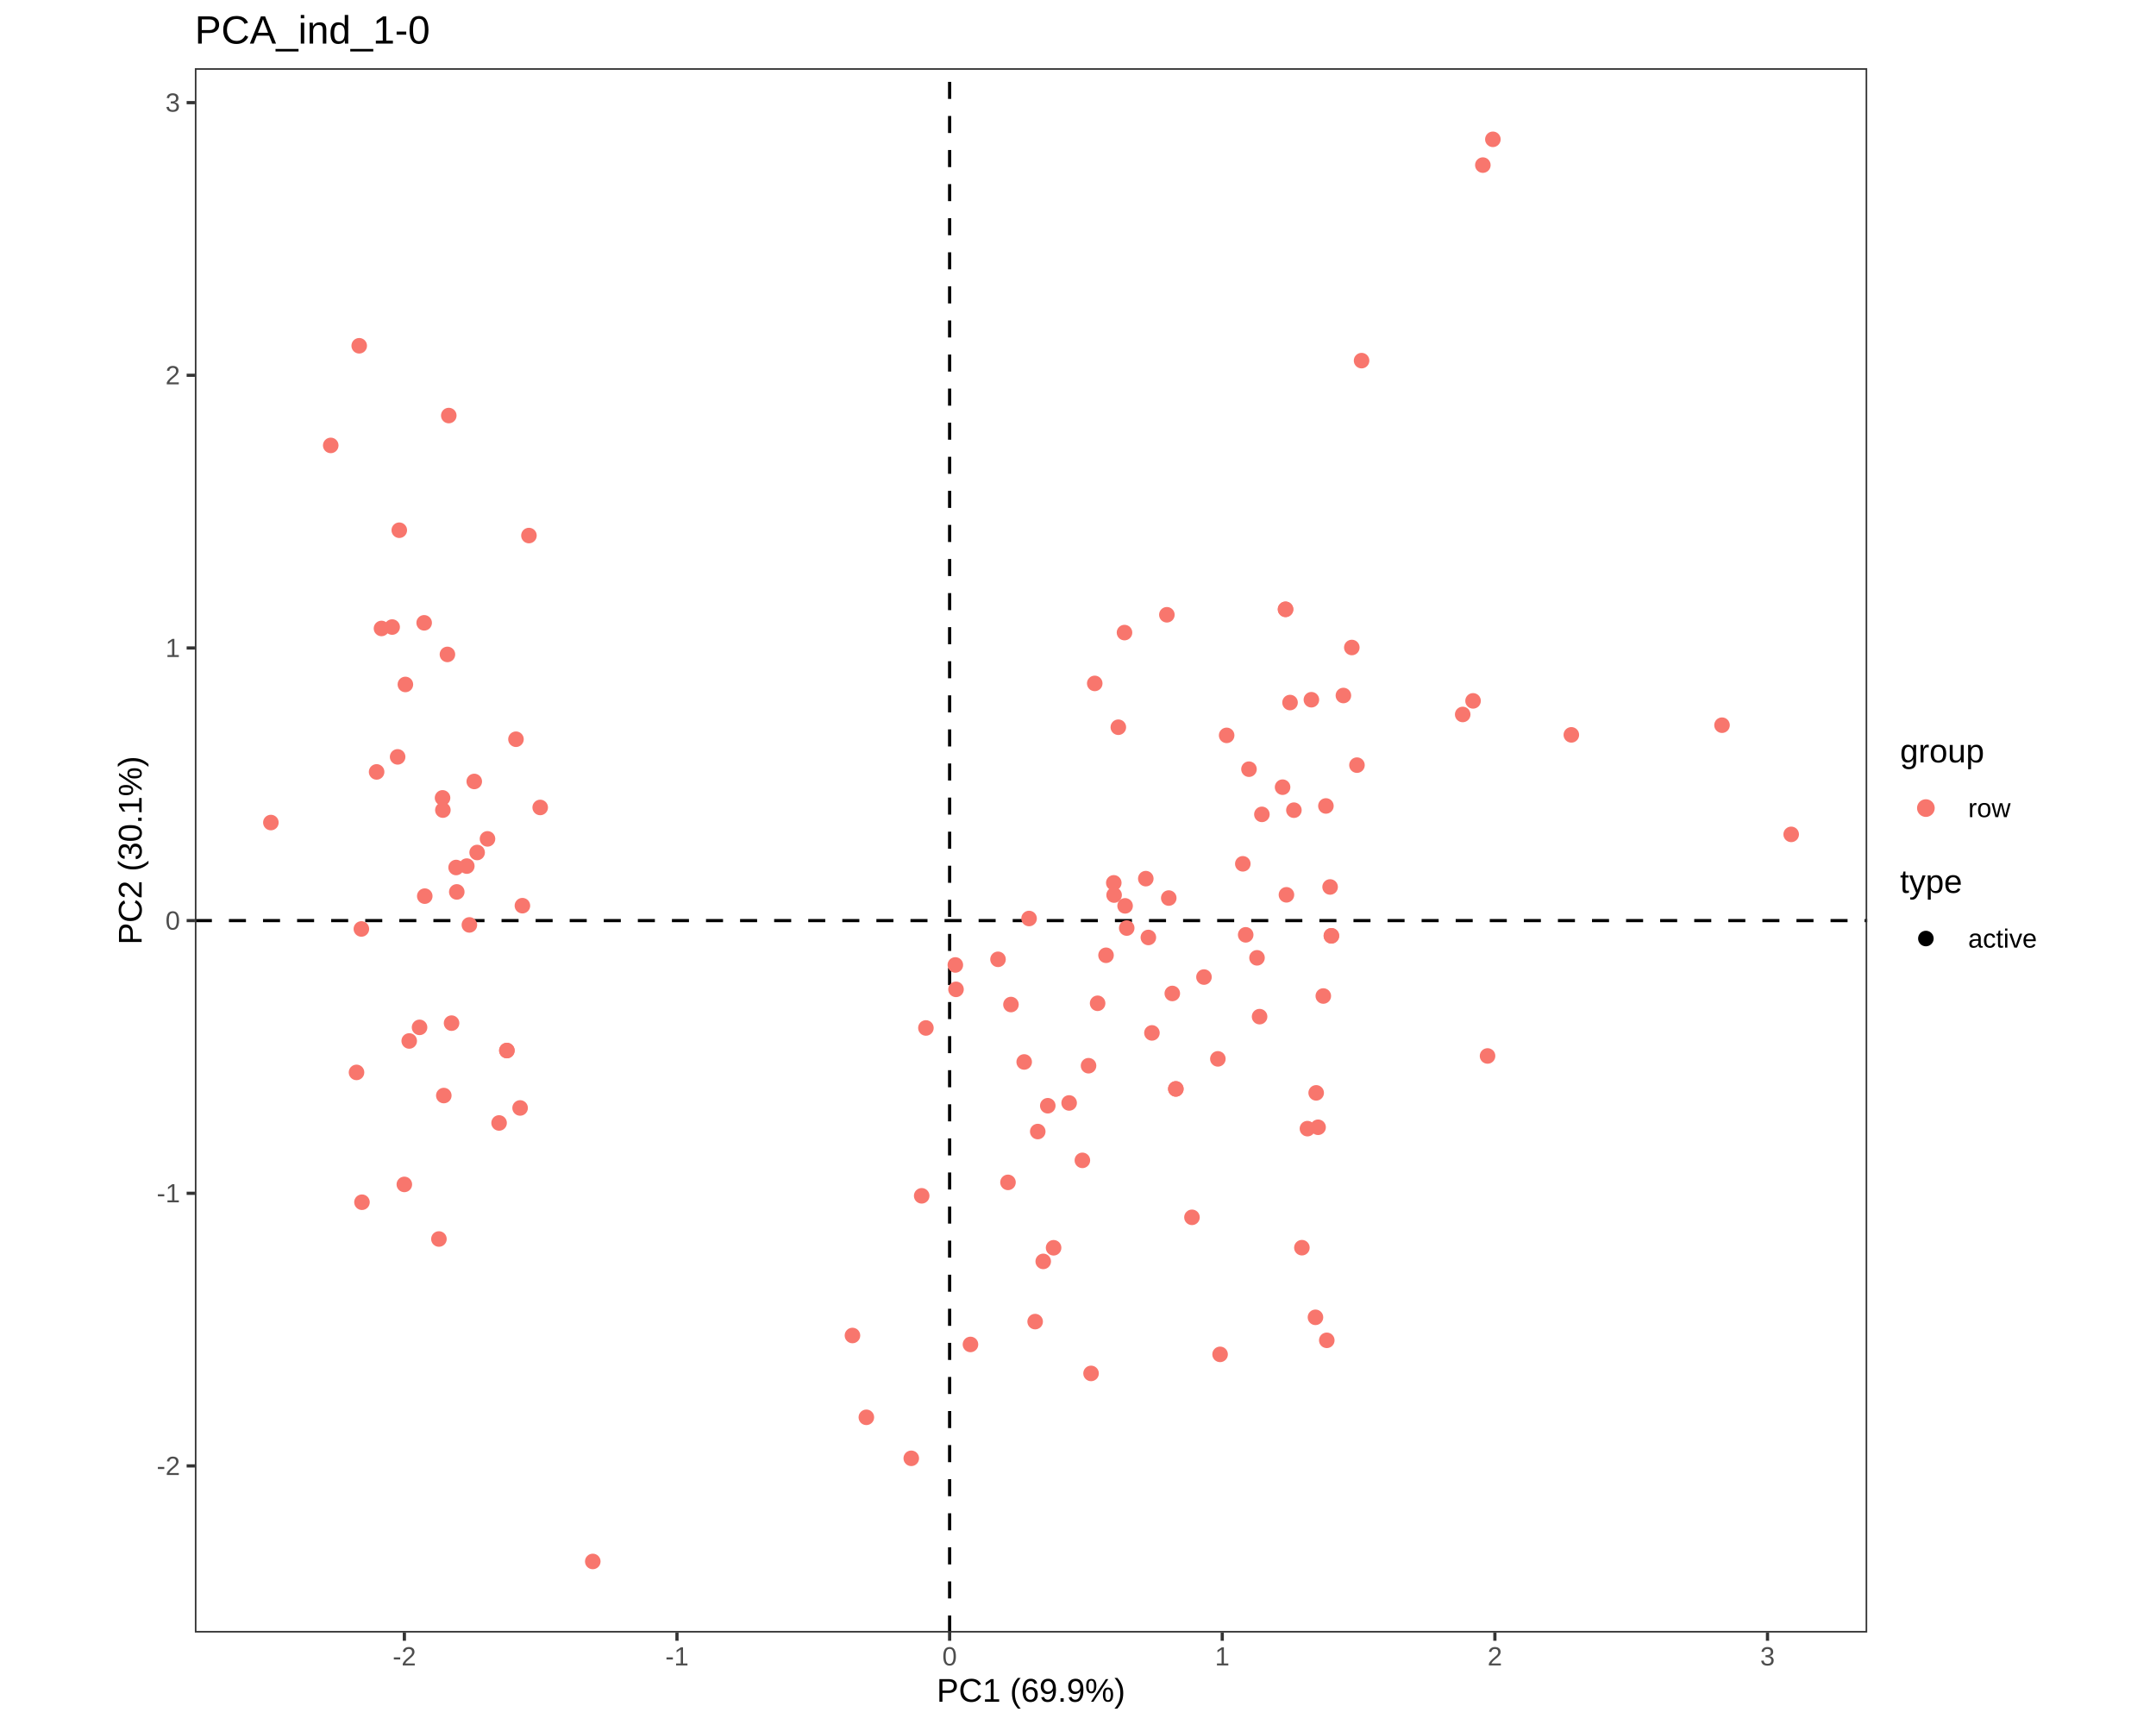
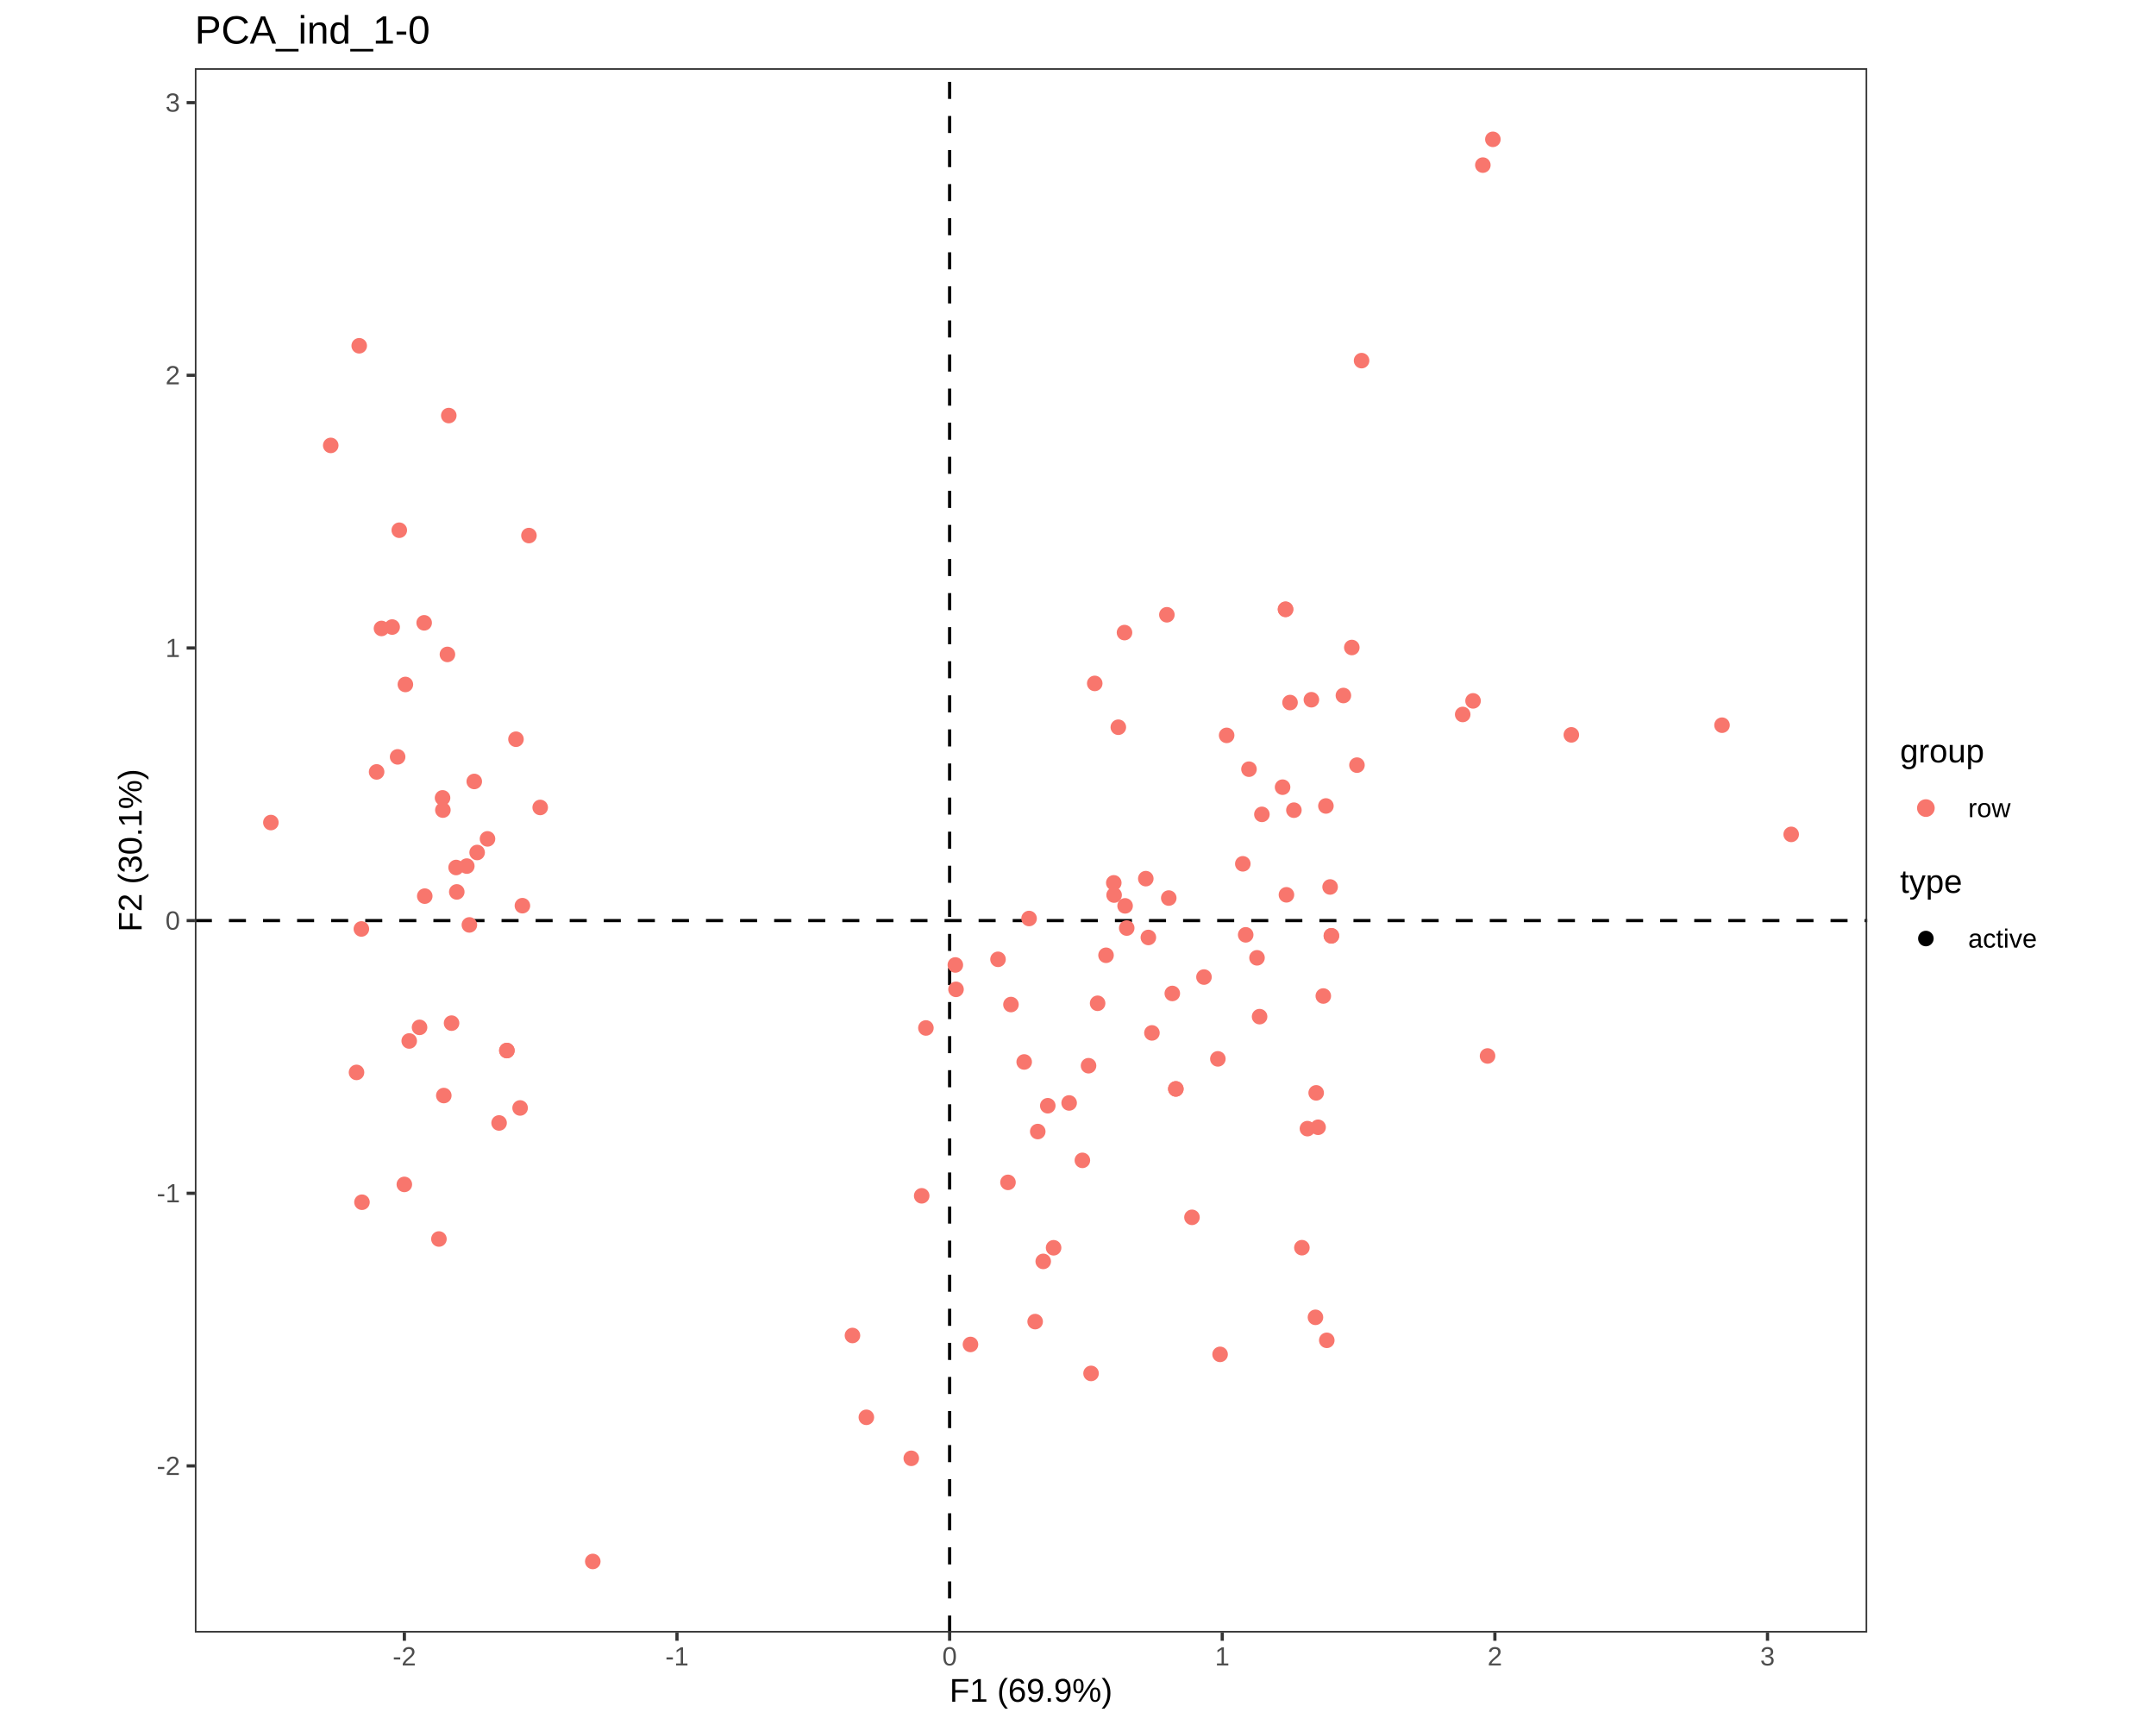
<svg xmlns="http://www.w3.org/2000/svg" viewBox="0 0 720.00 576.00">
  <defs>
    <style type="text/css">
    line, polyline, polygon, path, rect, circle {
      fill: none;
      stroke: #000000;
      stroke-linecap: round;
      stroke-linejoin: round;
      stroke-miterlimit: 10.00;
    }
  </style>
  </defs>
  <rect width="100%" height="100%" style="stroke: none; fill: #FFFFFF;" />
  <defs>
    <clipPath id="cpMzQuMjZ8Njg1Ljc0fDU3Ni4wMHwwLjAw">
      <rect x="34.26" y="0.00" width="651.47" height="576.00" />
    </clipPath>
  </defs>
  <rect x="34.26" y="0.00" width="651.47" height="576.00" style="stroke-width: 1.07; stroke: #FFFFFF; fill: #FFFFFF;" clip-path="url(#cpMzQuMjZ8Njg1Ljc0fDU3Ni4wMHwwLjAw)" />
  <defs>
    <clipPath id="cpMC4wMHw3MjAuMDB8NTc2LjAwfDAuMDA=">
      <rect x="0.00" y="0.00" width="720.00" height="576.00" />
    </clipPath>
  </defs>
  <defs>
    <clipPath id="cpNjUuMDd8NjIzLjU2fDU0NS4xM3wyMi43Nw==">
      <rect x="65.07" y="22.77" width="558.49" height="522.36" />
    </clipPath>
  </defs>
  <rect x="65.07" y="22.77" width="558.49" height="522.36" style="stroke-width: 1.07; stroke: none; fill: #FFFFFF;" clip-path="url(#cpNjUuMDd8NjIzLjU2fDU0NS4xM3wyMi43Nw==)" />
  <line x1="317.13" y1="545.13" x2="317.13" y2="22.77" style="stroke-width: 1.07; stroke-dasharray: 5.69,5.69; stroke-linecap: butt;" clip-path="url(#cpNjUuMDd8NjIzLjU2fDU0NS4xM3wyMi43Nw==)" />
  <line x1="65.07" y1="307.40" x2="623.56" y2="307.40" style="stroke-width: 1.07; stroke-dasharray: 5.69,5.69; stroke-linecap: butt;" clip-path="url(#cpNjUuMDd8NjIzLjU2fDU0NS4xM3wyMi43Nw==)" />
  <circle cx="173.69" cy="369.96" r="1.95pt" style="stroke-width: 0.71; stroke: none; fill: #F8766D;" clip-path="url(#cpNjUuMDd8NjIzLjU2fDU0NS4xM3wyMi43Nw==)" />
  <circle cx="140.11" cy="343.05" r="1.95pt" style="stroke-width: 0.71; stroke: none; fill: #F8766D;" clip-path="url(#cpNjUuMDd8NjIzLjU2fDU0NS4xM3wyMi43Nw==)" />
  <circle cx="148.21" cy="365.82" r="1.95pt" style="stroke-width: 0.71; stroke: none; fill: #F8766D;" clip-path="url(#cpNjUuMDd8NjIzLjU2fDU0NS4xM3wyMi43Nw==)" />
  <circle cx="132.79" cy="252.73" r="1.95pt" style="stroke-width: 0.71; stroke: none; fill: #F8766D;" clip-path="url(#cpNjUuMDd8NjIzLjU2fDU0NS4xM3wyMi43Nw==)" />
  <circle cx="120.68" cy="310.19" r="1.95pt" style="stroke-width: 0.71; stroke: none; fill: #F8766D;" clip-path="url(#cpNjUuMDd8NjIzLjU2fDU0NS4xM3wyMi43Nw==)" />
  <circle cx="152.32" cy="289.67" r="1.95pt" style="stroke-width: 0.71; stroke: none; fill: #F8766D;" clip-path="url(#cpNjUuMDd8NjIzLjU2fDU0NS4xM3wyMi43Nw==)" />
  <circle cx="146.58" cy="413.72" r="1.95pt" style="stroke-width: 0.71; stroke: none; fill: #F8766D;" clip-path="url(#cpNjUuMDd8NjIzLjU2fDU0NS4xM3wyMi43Nw==)" />
  <circle cx="169.27" cy="350.79" r="1.95pt" style="stroke-width: 0.71; stroke: none; fill: #F8766D;" clip-path="url(#cpNjUuMDd8NjIzLjU2fDU0NS4xM3wyMi43Nw==)" />
  <circle cx="141.85" cy="299.23" r="1.95pt" style="stroke-width: 0.71; stroke: none; fill: #F8766D;" clip-path="url(#cpNjUuMDd8NjIzLjU2fDU0NS4xM3wyMi43Nw==)" />
  <circle cx="166.67" cy="374.97" r="1.95pt" style="stroke-width: 0.71; stroke: none; fill: #F8766D;" clip-path="url(#cpNjUuMDd8NjIzLjU2fDU0NS4xM3wyMi43Nw==)" />
  <circle cx="120.88" cy="401.44" r="1.95pt" style="stroke-width: 0.71; stroke: none; fill: #F8766D;" clip-path="url(#cpNjUuMDd8NjIzLjU2fDU0NS4xM3wyMi43Nw==)" />
  <circle cx="149.87" cy="138.76" r="1.95pt" style="stroke-width: 0.71; stroke: none; fill: #F8766D;" clip-path="url(#cpNjUuMDd8NjIzLjU2fDU0NS4xM3wyMi43Nw==)" />
  <circle cx="133.34" cy="177.05" r="1.95pt" style="stroke-width: 0.71; stroke: none; fill: #F8766D;" clip-path="url(#cpNjUuMDd8NjIzLjU2fDU0NS4xM3wyMi43Nw==)" />
  <circle cx="147.79" cy="266.42" r="1.95pt" style="stroke-width: 0.71; stroke: none; fill: #F8766D;" clip-path="url(#cpNjUuMDd8NjIzLjU2fDU0NS4xM3wyMi43Nw==)" />
  <circle cx="176.64" cy="178.83" r="1.95pt" style="stroke-width: 0.71; stroke: none; fill: #F8766D;" clip-path="url(#cpNjUuMDd8NjIzLjU2fDU0NS4xM3wyMi43Nw==)" />
  <circle cx="127.40" cy="209.85" r="1.95pt" style="stroke-width: 0.71; stroke: none; fill: #F8766D;" clip-path="url(#cpNjUuMDd8NjIzLjU2fDU0NS4xM3wyMi43Nw==)" />
  <circle cx="135.38" cy="228.55" r="1.95pt" style="stroke-width: 0.71; stroke: none; fill: #F8766D;" clip-path="url(#cpNjUuMDd8NjIzLjU2fDU0NS4xM3wyMi43Nw==)" />
  <circle cx="90.46" cy="274.66" r="1.95pt" style="stroke-width: 0.71; stroke: none; fill: #F8766D;" clip-path="url(#cpNjUuMDd8NjIzLjU2fDU0NS4xM3wyMi43Nw==)" />
  <circle cx="174.46" cy="302.42" r="1.95pt" style="stroke-width: 0.71; stroke: none; fill: #F8766D;" clip-path="url(#cpNjUuMDd8NjIzLjU2fDU0NS4xM3wyMi43Nw==)" />
  <circle cx="152.54" cy="297.82" r="1.95pt" style="stroke-width: 0.71; stroke: none; fill: #F8766D;" clip-path="url(#cpNjUuMDd8NjIzLjU2fDU0NS4xM3wyMi43Nw==)" />
  <circle cx="155.89" cy="289.20" r="1.95pt" style="stroke-width: 0.71; stroke: none; fill: #F8766D;" clip-path="url(#cpNjUuMDd8NjIzLjU2fDU0NS4xM3wyMi43Nw==)" />
  <circle cx="158.38" cy="260.94" r="1.95pt" style="stroke-width: 0.71; stroke: none; fill: #F8766D;" clip-path="url(#cpNjUuMDd8NjIzLjU2fDU0NS4xM3wyMi43Nw==)" />
  <circle cx="162.80" cy="280.11" r="1.95pt" style="stroke-width: 0.71; stroke: none; fill: #F8766D;" clip-path="url(#cpNjUuMDd8NjIzLjU2fDU0NS4xM3wyMi43Nw==)" />
  <circle cx="150.80" cy="341.64" r="1.95pt" style="stroke-width: 0.71; stroke: none; fill: #F8766D;" clip-path="url(#cpNjUuMDd8NjIzLjU2fDU0NS4xM3wyMi43Nw==)" />
  <circle cx="180.40" cy="269.62" r="1.95pt" style="stroke-width: 0.71; stroke: none; fill: #F8766D;" clip-path="url(#cpNjUuMDd8NjIzLjU2fDU0NS4xM3wyMi43Nw==)" />
  <circle cx="110.45" cy="148.73" r="1.95pt" style="stroke-width: 0.71; stroke: none; fill: #F8766D;" clip-path="url(#cpNjUuMDd8NjIzLjU2fDU0NS4xM3wyMi43Nw==)" />
  <circle cx="119.96" cy="115.46" r="1.95pt" style="stroke-width: 0.71; stroke: none; fill: #F8766D;" clip-path="url(#cpNjUuMDd8NjIzLjU2fDU0NS4xM3wyMi43Nw==)" />
  <circle cx="169.27" cy="350.79" r="1.95pt" style="stroke-width: 0.71; stroke: none; fill: #F8766D;" clip-path="url(#cpNjUuMDd8NjIzLjU2fDU0NS4xM3wyMi43Nw==)" />
  <circle cx="172.31" cy="246.84" r="1.95pt" style="stroke-width: 0.71; stroke: none; fill: #F8766D;" clip-path="url(#cpNjUuMDd8NjIzLjU2fDU0NS4xM3wyMi43Nw==)" />
  <circle cx="125.77" cy="257.75" r="1.95pt" style="stroke-width: 0.71; stroke: none; fill: #F8766D;" clip-path="url(#cpNjUuMDd8NjIzLjU2fDU0NS4xM3wyMi43Nw==)" />
  <circle cx="135.03" cy="395.49" r="1.95pt" style="stroke-width: 0.71; stroke: none; fill: #F8766D;" clip-path="url(#cpNjUuMDd8NjIzLjU2fDU0NS4xM3wyMi43Nw==)" />
  <circle cx="159.34" cy="284.66" r="1.95pt" style="stroke-width: 0.71; stroke: none; fill: #F8766D;" clip-path="url(#cpNjUuMDd8NjIzLjU2fDU0NS4xM3wyMi43Nw==)" />
  <circle cx="197.96" cy="521.39" r="1.95pt" style="stroke-width: 0.71; stroke: none; fill: #F8766D;" clip-path="url(#cpNjUuMDd8NjIzLjU2fDU0NS4xM3wyMi43Nw==)" />
  <circle cx="119.06" cy="358.09" r="1.95pt" style="stroke-width: 0.71; stroke: none; fill: #F8766D;" clip-path="url(#cpNjUuMDd8NjIzLjU2fDU0NS4xM3wyMi43Nw==)" />
  <circle cx="147.90" cy="270.50" r="1.95pt" style="stroke-width: 0.71; stroke: none; fill: #F8766D;" clip-path="url(#cpNjUuMDd8NjIzLjU2fDU0NS4xM3wyMi43Nw==)" />
  <circle cx="141.65" cy="207.97" r="1.95pt" style="stroke-width: 0.71; stroke: none; fill: #F8766D;" clip-path="url(#cpNjUuMDd8NjIzLjU2fDU0NS4xM3wyMi43Nw==)" />
  <circle cx="130.96" cy="209.38" r="1.95pt" style="stroke-width: 0.71; stroke: none; fill: #F8766D;" clip-path="url(#cpNjUuMDd8NjIzLjU2fDU0NS4xM3wyMi43Nw==)" />
  <circle cx="136.66" cy="347.59" r="1.95pt" style="stroke-width: 0.71; stroke: none; fill: #F8766D;" clip-path="url(#cpNjUuMDd8NjIzLjU2fDU0NS4xM3wyMi43Nw==)" />
  <circle cx="149.42" cy="218.52" r="1.95pt" style="stroke-width: 0.71; stroke: none; fill: #F8766D;" clip-path="url(#cpNjUuMDd8NjIzLjU2fDU0NS4xM3wyMi43Nw==)" />
  <circle cx="156.75" cy="308.84" r="1.95pt" style="stroke-width: 0.71; stroke: none; fill: #F8766D;" clip-path="url(#cpNjUuMDd8NjIzLjU2fDU0NS4xM3wyMi43Nw==)" />
  <circle cx="373.47" cy="242.83" r="1.95pt" style="stroke-width: 0.71; stroke: none; fill: #F8766D;" clip-path="url(#cpNjUuMDd8NjIzLjU2fDU0NS4xM3wyMi43Nw==)" />
  <circle cx="430.81" cy="234.59" r="1.95pt" style="stroke-width: 0.71; stroke: none; fill: #F8766D;" clip-path="url(#cpNjUuMDd8NjIzLjU2fDU0NS4xM3wyMi43Nw==)" />
  <circle cx="364.36" cy="458.60" r="1.95pt" style="stroke-width: 0.71; stroke: none; fill: #F8766D;" clip-path="url(#cpNjUuMDd8NjIzLjU2fDU0NS4xM3wyMi43Nw==)" />
  <circle cx="416.00" cy="312.15" r="1.95pt" style="stroke-width: 0.71; stroke: none; fill: #F8766D;" clip-path="url(#cpNjUuMDd8NjIzLjU2fDU0NS4xM3wyMi43Nw==)" />
  <circle cx="365.59" cy="228.20" r="1.95pt" style="stroke-width: 0.71; stroke: none; fill: #F8766D;" clip-path="url(#cpNjUuMDd8NjIzLjU2fDU0NS4xM3wyMi43Nw==)" />
  <circle cx="289.32" cy="473.26" r="1.95pt" style="stroke-width: 0.71; stroke: none; fill: #F8766D;" clip-path="url(#cpNjUuMDd8NjIzLjU2fDU0NS4xM3wyMi43Nw==)" />
  <circle cx="415.04" cy="288.44" r="1.95pt" style="stroke-width: 0.71; stroke: none; fill: #F8766D;" clip-path="url(#cpNjUuMDd8NjIzLjU2fDU0NS4xM3wyMi43Nw==)" />
  <circle cx="307.80" cy="399.30" r="1.95pt" style="stroke-width: 0.71; stroke: none; fill: #F8766D;" clip-path="url(#cpNjUuMDd8NjIzLjU2fDU0NS4xM3wyMi43Nw==)" />
  <circle cx="343.66" cy="306.70" r="1.95pt" style="stroke-width: 0.71; stroke: none; fill: #F8766D;" clip-path="url(#cpNjUuMDd8NjIzLjU2fDU0NS4xM3wyMi43Nw==)" />
  <circle cx="407.45" cy="452.24" r="1.95pt" style="stroke-width: 0.71; stroke: none; fill: #F8766D;" clip-path="url(#cpNjUuMDd8NjIzLjU2fDU0NS4xM3wyMi43Nw==)" />
  <circle cx="383.50" cy="313.03" r="1.95pt" style="stroke-width: 0.71; stroke: none; fill: #F8766D;" clip-path="url(#cpNjUuMDd8NjIzLjU2fDU0NS4xM3wyMi43Nw==)" />
  <circle cx="309.21" cy="343.25" r="1.95pt" style="stroke-width: 0.71; stroke: none; fill: #F8766D;" clip-path="url(#cpNjUuMDd8NjIzLjU2fDU0NS4xM3wyMi43Nw==)" />
  <circle cx="333.29" cy="320.33" r="1.95pt" style="stroke-width: 0.71; stroke: none; fill: #F8766D;" clip-path="url(#cpNjUuMDd8NjIzLjU2fDU0NS4xM3wyMi43Nw==)" />
  <circle cx="357.04" cy="368.29" r="1.95pt" style="stroke-width: 0.71; stroke: none; fill: #F8766D;" clip-path="url(#cpNjUuMDd8NjIzLjU2fDU0NS4xM3wyMi43Nw==)" />
  <circle cx="439.30" cy="439.87" r="1.95pt" style="stroke-width: 0.71; stroke: none; fill: #F8766D;" clip-path="url(#cpNjUuMDd8NjIzLjU2fDU0NS4xM3wyMi43Nw==)" />
  <circle cx="351.85" cy="416.65" r="1.95pt" style="stroke-width: 0.71; stroke: none; fill: #F8766D;" clip-path="url(#cpNjUuMDd8NjIzLjU2fDU0NS4xM3wyMi43Nw==)" />
  <circle cx="366.55" cy="335.01" r="1.95pt" style="stroke-width: 0.71; stroke: none; fill: #F8766D;" clip-path="url(#cpNjUuMDd8NjIzLjU2fDU0NS4xM3wyMi43Nw==)" />
  <circle cx="436.62" cy="376.87" r="1.95pt" style="stroke-width: 0.71; stroke: none; fill: #F8766D;" clip-path="url(#cpNjUuMDd8NjIzLjU2fDU0NS4xM3wyMi43Nw==)" />
  <circle cx="391.49" cy="331.73" r="1.95pt" style="stroke-width: 0.71; stroke: none; fill: #F8766D;" clip-path="url(#cpNjUuMDd8NjIzLjU2fDU0NS4xM3wyMi43Nw==)" />
  <circle cx="390.31" cy="299.87" r="1.95pt" style="stroke-width: 0.71; stroke: none; fill: #F8766D;" clip-path="url(#cpNjUuMDd8NjIzLjU2fDU0NS4xM3wyMi43Nw==)" />
  <circle cx="444.19" cy="296.17" r="1.95pt" style="stroke-width: 0.71; stroke: none; fill: #F8766D;" clip-path="url(#cpNjUuMDd8NjIzLjU2fDU0NS4xM3wyMi43Nw==)" />
  <circle cx="428.32" cy="262.85" r="1.95pt" style="stroke-width: 0.71; stroke: none; fill: #F8766D;" clip-path="url(#cpNjUuMDd8NjIzLjU2fDU0NS4xM3wyMi43Nw==)" />
  <circle cx="369.36" cy="318.98" r="1.95pt" style="stroke-width: 0.71; stroke: none; fill: #F8766D;" clip-path="url(#cpNjUuMDd8NjIzLjU2fDU0NS4xM3wyMi43Nw==)" />
  <circle cx="336.62" cy="394.81" r="1.95pt" style="stroke-width: 0.71; stroke: none; fill: #F8766D;" clip-path="url(#cpNjUuMDd8NjIzLjU2fDU0NS4xM3wyMi43Nw==)" />
  <circle cx="345.69" cy="441.30" r="1.95pt" style="stroke-width: 0.71; stroke: none; fill: #F8766D;" clip-path="url(#cpNjUuMDd8NjIzLjU2fDU0NS4xM3wyMi43Nw==)" />
  <circle cx="349.91" cy="369.22" r="1.95pt" style="stroke-width: 0.71; stroke: none; fill: #F8766D;" clip-path="url(#cpNjUuMDd8NjIzLjU2fDU0NS4xM3wyMi43Nw==)" />
  <circle cx="406.71" cy="353.57" r="1.95pt" style="stroke-width: 0.71; stroke: none; fill: #F8766D;" clip-path="url(#cpNjUuMDd8NjIzLjU2fDU0NS4xM3wyMi43Nw==)" />
  <circle cx="319.26" cy="330.36" r="1.95pt" style="stroke-width: 0.71; stroke: none; fill: #F8766D;" clip-path="url(#cpNjUuMDd8NjIzLjU2fDU0NS4xM3wyMi43Nw==)" />
  <circle cx="409.64" cy="245.55" r="1.95pt" style="stroke-width: 0.71; stroke: none; fill: #F8766D;" clip-path="url(#cpNjUuMDd8NjIzLjU2fDU0NS4xM3wyMi43Nw==)" />
  <circle cx="434.77" cy="416.62" r="1.95pt" style="stroke-width: 0.71; stroke: none; fill: #F8766D;" clip-path="url(#cpNjUuMDd8NjIzLjU2fDU0NS4xM3wyMi43Nw==)" />
  <circle cx="319.04" cy="322.21" r="1.95pt" style="stroke-width: 0.71; stroke: none; fill: #F8766D;" clip-path="url(#cpNjUuMDd8NjIzLjU2fDU0NS4xM3wyMi43Nw==)" />
  <circle cx="348.39" cy="421.20" r="1.95pt" style="stroke-width: 0.71; stroke: none; fill: #F8766D;" clip-path="url(#cpNjUuMDd8NjIzLjU2fDU0NS4xM3wyMi43Nw==)" />
  <circle cx="371.95" cy="294.80" r="1.95pt" style="stroke-width: 0.71; stroke: none; fill: #F8766D;" clip-path="url(#cpNjUuMDd8NjIzLjU2fDU0NS4xM3wyMi43Nw==)" />
  <circle cx="361.46" cy="387.46" r="1.95pt" style="stroke-width: 0.71; stroke: none; fill: #F8766D;" clip-path="url(#cpNjUuMDd8NjIzLjU2fDU0NS4xM3wyMi43Nw==)" />
  <circle cx="304.32" cy="486.95" r="1.95pt" style="stroke-width: 0.71; stroke: none; fill: #F8766D;" clip-path="url(#cpNjUuMDd8NjIzLjU2fDU0NS4xM3wyMi43Nw==)" />
  <circle cx="346.56" cy="377.84" r="1.95pt" style="stroke-width: 0.71; stroke: none; fill: #F8766D;" clip-path="url(#cpNjUuMDd8NjIzLjU2fDU0NS4xM3wyMi43Nw==)" />
  <circle cx="337.61" cy="335.43" r="1.95pt" style="stroke-width: 0.71; stroke: none; fill: #F8766D;" clip-path="url(#cpNjUuMDd8NjIzLjU2fDU0NS4xM3wyMi43Nw==)" />
  <circle cx="376.27" cy="309.89" r="1.95pt" style="stroke-width: 0.71; stroke: none; fill: #F8766D;" clip-path="url(#cpNjUuMDd8NjIzLjU2fDU0NS4xM3wyMi43Nw==)" />
  <circle cx="284.68" cy="445.94" r="1.95pt" style="stroke-width: 0.71; stroke: none; fill: #F8766D;" clip-path="url(#cpNjUuMDd8NjIzLjU2fDU0NS4xM3wyMi43Nw==)" />
  <circle cx="342.03" cy="354.60" r="1.95pt" style="stroke-width: 0.71; stroke: none; fill: #F8766D;" clip-path="url(#cpNjUuMDd8NjIzLjU2fDU0NS4xM3wyMi43Nw==)" />
  <circle cx="392.67" cy="363.60" r="1.95pt" style="stroke-width: 0.71; stroke: none; fill: #F8766D;" clip-path="url(#cpNjUuMDd8NjIzLjU2fDU0NS4xM3wyMi43Nw==)" />
  <circle cx="488.47" cy="238.57" r="1.95pt" style="stroke-width: 0.71; stroke: none; fill: #F8766D;" clip-path="url(#cpNjUuMDd8NjIzLjU2fDU0NS4xM3wyMi43Nw==)" />
  <circle cx="429.61" cy="298.79" r="1.95pt" style="stroke-width: 0.71; stroke: none; fill: #F8766D;" clip-path="url(#cpNjUuMDd8NjIzLjU2fDU0NS4xM3wyMi43Nw==)" />
  <circle cx="442.79" cy="269.12" r="1.95pt" style="stroke-width: 0.71; stroke: none; fill: #F8766D;" clip-path="url(#cpNjUuMDd8NjIzLjU2fDU0NS4xM3wyMi43Nw==)" />
  <circle cx="324.09" cy="448.93" r="1.95pt" style="stroke-width: 0.71; stroke: none; fill: #F8766D;" clip-path="url(#cpNjUuMDd8NjIzLjU2fDU0NS4xM3wyMi43Nw==)" />
  <circle cx="524.75" cy="245.38" r="1.95pt" style="stroke-width: 0.71; stroke: none; fill: #F8766D;" clip-path="url(#cpNjUuMDd8NjIzLjU2fDU0NS4xM3wyMi43Nw==)" />
  <circle cx="496.77" cy="352.60" r="1.95pt" style="stroke-width: 0.71; stroke: none; fill: #F8766D;" clip-path="url(#cpNjUuMDd8NjIzLjU2fDU0NS4xM3wyMi43Nw==)" />
  <circle cx="454.70" cy="120.42" r="1.95pt" style="stroke-width: 0.71; stroke: none; fill: #F8766D;" clip-path="url(#cpNjUuMDd8NjIzLjU2fDU0NS4xM3wyMi43Nw==)" />
  <circle cx="441.92" cy="332.58" r="1.95pt" style="stroke-width: 0.71; stroke: none; fill: #F8766D;" clip-path="url(#cpNjUuMDd8NjIzLjU2fDU0NS4xM3wyMi43Nw==)" />
  <circle cx="453.16" cy="255.49" r="1.95pt" style="stroke-width: 0.71; stroke: none; fill: #F8766D;" clip-path="url(#cpNjUuMDd8NjIzLjU2fDU0NS4xM3wyMi43Nw==)" />
  <circle cx="398.06" cy="406.48" r="1.95pt" style="stroke-width: 0.71; stroke: none; fill: #F8766D;" clip-path="url(#cpNjUuMDd8NjIzLjU2fDU0NS4xM3wyMi43Nw==)" />
  <circle cx="384.69" cy="344.90" r="1.95pt" style="stroke-width: 0.71; stroke: none; fill: #F8766D;" clip-path="url(#cpNjUuMDd8NjIzLjU2fDU0NS4xM3wyMi43Nw==)" />
  <circle cx="432.10" cy="270.53" r="1.95pt" style="stroke-width: 0.71; stroke: none; fill: #F8766D;" clip-path="url(#cpNjUuMDd8NjIzLjU2fDU0NS4xM3wyMi43Nw==)" />
  <circle cx="495.20" cy="55.13" r="1.95pt" style="stroke-width: 0.71; stroke: none; fill: #F8766D;" clip-path="url(#cpNjUuMDd8NjIzLjU2fDU0NS4xM3wyMi43Nw==)" />
  <circle cx="598.17" cy="278.61" r="1.95pt" style="stroke-width: 0.71; stroke: none; fill: #F8766D;" clip-path="url(#cpNjUuMDd8NjIzLjU2fDU0NS4xM3wyMi43Nw==)" />
  <circle cx="443.08" cy="447.55" r="1.95pt" style="stroke-width: 0.71; stroke: none; fill: #F8766D;" clip-path="url(#cpNjUuMDd8NjIzLjU2fDU0NS4xM3wyMi43Nw==)" />
  <circle cx="363.52" cy="355.86" r="1.95pt" style="stroke-width: 0.71; stroke: none; fill: #F8766D;" clip-path="url(#cpNjUuMDd8NjIzLjU2fDU0NS4xM3wyMi43Nw==)" />
  <circle cx="575.07" cy="242.15" r="1.95pt" style="stroke-width: 0.71; stroke: none; fill: #F8766D;" clip-path="url(#cpNjUuMDd8NjIzLjU2fDU0NS4xM3wyMi43Nw==)" />
  <circle cx="420.64" cy="339.47" r="1.95pt" style="stroke-width: 0.71; stroke: none; fill: #F8766D;" clip-path="url(#cpNjUuMDd8NjIzLjU2fDU0NS4xM3wyMi43Nw==)" />
  <circle cx="429.31" cy="203.46" r="1.95pt" style="stroke-width: 0.71; stroke: none; fill: #F8766D;" clip-path="url(#cpNjUuMDd8NjIzLjU2fDU0NS4xM3wyMi43Nw==)" />
  <circle cx="402.07" cy="326.25" r="1.95pt" style="stroke-width: 0.71; stroke: none; fill: #F8766D;" clip-path="url(#cpNjUuMDd8NjIzLjU2fDU0NS4xM3wyMi43Nw==)" />
  <circle cx="382.64" cy="293.39" r="1.95pt" style="stroke-width: 0.71; stroke: none; fill: #F8766D;" clip-path="url(#cpNjUuMDd8NjIzLjU2fDU0NS4xM3wyMi43Nw==)" />
  <circle cx="444.62" cy="312.48" r="1.95pt" style="stroke-width: 0.71; stroke: none; fill: #F8766D;" clip-path="url(#cpNjUuMDd8NjIzLjU2fDU0NS4xM3wyMi43Nw==)" />
  <circle cx="491.93" cy="234.03" r="1.95pt" style="stroke-width: 0.71; stroke: none; fill: #F8766D;" clip-path="url(#cpNjUuMDd8NjIzLjU2fDU0NS4xM3wyMi43Nw==)" />
  <circle cx="498.55" cy="46.52" r="1.95pt" style="stroke-width: 0.71; stroke: none; fill: #F8766D;" clip-path="url(#cpNjUuMDd8NjIzLjU2fDU0NS4xM3wyMi43Nw==)" />
  <circle cx="444.62" cy="312.48" r="1.95pt" style="stroke-width: 0.71; stroke: none; fill: #F8766D;" clip-path="url(#cpNjUuMDd8NjIzLjU2fDU0NS4xM3wyMi43Nw==)" />
  <circle cx="419.78" cy="319.83" r="1.95pt" style="stroke-width: 0.71; stroke: none; fill: #F8766D;" clip-path="url(#cpNjUuMDd8NjIzLjU2fDU0NS4xM3wyMi43Nw==)" />
  <circle cx="439.54" cy="364.92" r="1.95pt" style="stroke-width: 0.71; stroke: none; fill: #F8766D;" clip-path="url(#cpNjUuMDd8NjIzLjU2fDU0NS4xM3wyMi43Nw==)" />
  <circle cx="389.68" cy="205.28" r="1.95pt" style="stroke-width: 0.71; stroke: none; fill: #F8766D;" clip-path="url(#cpNjUuMDd8NjIzLjU2fDU0NS4xM3wyMi43Nw==)" />
  <circle cx="417.10" cy="256.84" r="1.95pt" style="stroke-width: 0.71; stroke: none; fill: #F8766D;" clip-path="url(#cpNjUuMDd8NjIzLjU2fDU0NS4xM3wyMi43Nw==)" />
  <circle cx="372.06" cy="298.87" r="1.95pt" style="stroke-width: 0.71; stroke: none; fill: #F8766D;" clip-path="url(#cpNjUuMDd8NjIzLjU2fDU0NS4xM3wyMi43Nw==)" />
  <circle cx="448.63" cy="232.24" r="1.95pt" style="stroke-width: 0.71; stroke: none; fill: #F8766D;" clip-path="url(#cpNjUuMDd8NjIzLjU2fDU0NS4xM3wyMi43Nw==)" />
  <circle cx="437.94" cy="233.65" r="1.95pt" style="stroke-width: 0.71; stroke: none; fill: #F8766D;" clip-path="url(#cpNjUuMDd8NjIzLjU2fDU0NS4xM3wyMi43Nw==)" />
  <circle cx="392.67" cy="363.60" r="1.95pt" style="stroke-width: 0.71; stroke: none; fill: #F8766D;" clip-path="url(#cpNjUuMDd8NjIzLjU2fDU0NS4xM3wyMi43Nw==)" />
  <circle cx="451.44" cy="216.21" r="1.95pt" style="stroke-width: 0.71; stroke: none; fill: #F8766D;" clip-path="url(#cpNjUuMDd8NjIzLjU2fDU0NS4xM3wyMi43Nw==)" />
  <circle cx="429.31" cy="203.46" r="1.95pt" style="stroke-width: 0.71; stroke: none; fill: #F8766D;" clip-path="url(#cpNjUuMDd8NjIzLjU2fDU0NS4xM3wyMi43Nw==)" />
  <circle cx="440.18" cy="376.41" r="1.95pt" style="stroke-width: 0.71; stroke: none; fill: #F8766D;" clip-path="url(#cpNjUuMDd8NjIzLjU2fDU0NS4xM3wyMi43Nw==)" />
  <circle cx="421.41" cy="271.93" r="1.95pt" style="stroke-width: 0.71; stroke: none; fill: #F8766D;" clip-path="url(#cpNjUuMDd8NjIzLjU2fDU0NS4xM3wyMi43Nw==)" />
  <circle cx="375.53" cy="211.23" r="1.95pt" style="stroke-width: 0.71; stroke: none; fill: #F8766D;" clip-path="url(#cpNjUuMDd8NjIzLjU2fDU0NS4xM3wyMi43Nw==)" />
  <circle cx="375.73" cy="302.48" r="1.95pt" style="stroke-width: 0.71; stroke: none; fill: #F8766D;" clip-path="url(#cpNjUuMDd8NjIzLjU2fDU0NS4xM3wyMi43Nw==)" />
  <rect x="65.07" y="22.77" width="558.49" height="522.36" style="stroke-width: 1.07; stroke: #333333;" clip-path="url(#cpNjUuMDd8NjIzLjU2fDU0NS4xM3wyMi43Nw==)" />
  <defs>
    <clipPath id="cpMC4wMHw3MjAuMDB8NTc2LjAwfDAuMDA=">
      <rect x="0.00" y="0.00" width="720.00" height="576.00" />
    </clipPath>
  </defs>
  <g clip-path="url(#cpMC4wMHw3MjAuMDB8NTc2LjAwfDAuMDA=)">
    <text x="52.33" y="492.52" style="font-size: 8.80px; fill: #4D4D4D; font-family: Liberation Sans;" textLength="7.81px" lengthAdjust="spacingAndGlyphs">-2</text>
  </g>
  <g clip-path="url(#cpMC4wMHw3MjAuMDB8NTc2LjAwfDAuMDA=)">
    <text x="52.33" y="401.47" style="font-size: 8.80px; fill: #4D4D4D; font-family: Liberation Sans;" textLength="7.81px" lengthAdjust="spacingAndGlyphs">-1</text>
  </g>
  <g clip-path="url(#cpMC4wMHw3MjAuMDB8NTc2LjAwfDAuMDA=)">
    <text x="55.25" y="310.42" style="font-size: 8.80px; fill: #4D4D4D; font-family: Liberation Sans;" textLength="4.89px" lengthAdjust="spacingAndGlyphs">0</text>
  </g>
  <g clip-path="url(#cpMC4wMHw3MjAuMDB8NTc2LjAwfDAuMDA=)">
    <text x="55.25" y="219.38" style="font-size: 8.80px; fill: #4D4D4D; font-family: Liberation Sans;" textLength="4.89px" lengthAdjust="spacingAndGlyphs">1</text>
  </g>
  <g clip-path="url(#cpMC4wMHw3MjAuMDB8NTc2LjAwfDAuMDA=)">
    <text x="55.25" y="128.33" style="font-size: 8.80px; fill: #4D4D4D; font-family: Liberation Sans;" textLength="4.89px" lengthAdjust="spacingAndGlyphs">2</text>
  </g>
  <g clip-path="url(#cpMC4wMHw3MjAuMDB8NTc2LjAwfDAuMDA=)">
    <text x="55.25" y="37.29" style="font-size: 8.80px; fill: #4D4D4D; font-family: Liberation Sans;" textLength="4.89px" lengthAdjust="spacingAndGlyphs">3</text>
  </g>
  <polyline points="62.33,489.49 65.07,489.49 " style="stroke-width: 1.07; stroke: #333333; stroke-linecap: butt;" clip-path="url(#cpMC4wMHw3MjAuMDB8NTc2LjAwfDAuMDA=)" />
  <polyline points="62.33,398.45 65.07,398.45 " style="stroke-width: 1.07; stroke: #333333; stroke-linecap: butt;" clip-path="url(#cpMC4wMHw3MjAuMDB8NTc2LjAwfDAuMDA=)" />
  <polyline points="62.33,307.40 65.07,307.40 " style="stroke-width: 1.07; stroke: #333333; stroke-linecap: butt;" clip-path="url(#cpMC4wMHw3MjAuMDB8NTc2LjAwfDAuMDA=)" />
  <polyline points="62.33,216.36 65.07,216.36 " style="stroke-width: 1.07; stroke: #333333; stroke-linecap: butt;" clip-path="url(#cpMC4wMHw3MjAuMDB8NTc2LjAwfDAuMDA=)" />
  <polyline points="62.33,125.31 65.07,125.31 " style="stroke-width: 1.07; stroke: #333333; stroke-linecap: butt;" clip-path="url(#cpMC4wMHw3MjAuMDB8NTc2LjAwfDAuMDA=)" />
  <polyline points="62.33,34.27 65.07,34.27 " style="stroke-width: 1.07; stroke: #333333; stroke-linecap: butt;" clip-path="url(#cpMC4wMHw3MjAuMDB8NTc2LjAwfDAuMDA=)" />
  <polyline points="135.04,547.87 135.04,545.13 " style="stroke-width: 1.07; stroke: #333333; stroke-linecap: butt;" clip-path="url(#cpMC4wMHw3MjAuMDB8NTc2LjAwfDAuMDA=)" />
  <polyline points="226.08,547.87 226.08,545.13 " style="stroke-width: 1.07; stroke: #333333; stroke-linecap: butt;" clip-path="url(#cpMC4wMHw3MjAuMDB8NTc2LjAwfDAuMDA=)" />
  <polyline points="317.13,547.87 317.13,545.13 " style="stroke-width: 1.07; stroke: #333333; stroke-linecap: butt;" clip-path="url(#cpMC4wMHw3MjAuMDB8NTc2LjAwfDAuMDA=)" />
  <polyline points="408.17,547.87 408.17,545.13 " style="stroke-width: 1.07; stroke: #333333; stroke-linecap: butt;" clip-path="url(#cpMC4wMHw3MjAuMDB8NTc2LjAwfDAuMDA=)" />
  <polyline points="499.22,547.87 499.22,545.13 " style="stroke-width: 1.07; stroke: #333333; stroke-linecap: butt;" clip-path="url(#cpMC4wMHw3MjAuMDB8NTc2LjAwfDAuMDA=)" />
  <polyline points="590.26,547.87 590.26,545.13 " style="stroke-width: 1.07; stroke: #333333; stroke-linecap: butt;" clip-path="url(#cpMC4wMHw3MjAuMDB8NTc2LjAwfDAuMDA=)" />
  <g clip-path="url(#cpMC4wMHw3MjAuMDB8NTc2LjAwfDAuMDA=)">
    <text x="131.13" y="556.11" style="font-size: 8.80px; fill: #4D4D4D; font-family: Liberation Sans;" textLength="7.81px" lengthAdjust="spacingAndGlyphs">-2</text>
  </g>
  <g clip-path="url(#cpMC4wMHw3MjAuMDB8NTc2LjAwfDAuMDA=)">
    <text x="222.18" y="556.11" style="font-size: 8.80px; fill: #4D4D4D; font-family: Liberation Sans;" textLength="7.81px" lengthAdjust="spacingAndGlyphs">-1</text>
  </g>
  <g clip-path="url(#cpMC4wMHw3MjAuMDB8NTc2LjAwfDAuMDA=)">
    <text x="314.68" y="556.11" style="font-size: 8.80px; fill: #4D4D4D; font-family: Liberation Sans;" textLength="4.89px" lengthAdjust="spacingAndGlyphs">0</text>
  </g>
  <g clip-path="url(#cpMC4wMHw3MjAuMDB8NTc2LjAwfDAuMDA=)">
    <text x="405.73" y="556.11" style="font-size: 8.80px; fill: #4D4D4D; font-family: Liberation Sans;" textLength="4.89px" lengthAdjust="spacingAndGlyphs">1</text>
  </g>
  <g clip-path="url(#cpMC4wMHw3MjAuMDB8NTc2LjAwfDAuMDA=)">
    <text x="496.77" y="556.11" style="font-size: 8.80px; fill: #4D4D4D; font-family: Liberation Sans;" textLength="4.89px" lengthAdjust="spacingAndGlyphs">2</text>
  </g>
  <g clip-path="url(#cpMC4wMHw3MjAuMDB8NTc2LjAwfDAuMDA=)">
    <text x="587.82" y="556.11" style="font-size: 8.80px; fill: #4D4D4D; font-family: Liberation Sans;" textLength="4.89px" lengthAdjust="spacingAndGlyphs">3</text>
  </g>
  <g clip-path="url(#cpMC4wMHw3MjAuMDB8NTc2LjAwfDAuMDA=)">
-     <text x="312.81" y="568.24" style="font-size: 11.00px; font-family: Liberation Sans;" textLength="63.00px" lengthAdjust="spacingAndGlyphs">PC1 (69.9%)</text>
-   </g>
-   <g clip-path="url(#cpMC4wMHw3MjAuMDB8NTc2LjAwfDAuMDA=)">
-     <text transform="translate(47.30,315.45) rotate(-90)" style="font-size: 11.00px; font-family: Liberation Sans;" textLength="63.00px" lengthAdjust="spacingAndGlyphs">PC2 (30.1%)</text>
+     <text x="317.09" y="568.24" style="font-size: 11.00px; font-family: Liberation Sans;" textLength="54.44px" lengthAdjust="spacingAndGlyphs">F1 (69.9%)</text>
+   </g>
+   <g clip-path="url(#cpMC4wMHw3MjAuMDB8NTc2LjAwfDAuMDA=)">
+     <text transform="translate(47.30,311.17) rotate(-90)" style="font-size: 11.00px; font-family: Liberation Sans;" textLength="54.44px" lengthAdjust="spacingAndGlyphs">F2 (30.1%)</text>
  </g>
  <rect x="634.51" y="245.87" width="36.93" height="32.60" style="stroke-width: 1.07; stroke: none; fill: #FFFFFF;" clip-path="url(#cpMC4wMHw3MjAuMDB8NTc2LjAwfDAuMDA=)" />
  <g clip-path="url(#cpMC4wMHw3MjAuMDB8NTc2LjAwfDAuMDA=)">
    <text x="634.51" y="254.57" style="font-size: 11.00px; font-family: Liberation Sans;" textLength="28.16px" lengthAdjust="spacingAndGlyphs">group</text>
  </g>
  <rect x="634.51" y="261.19" width="17.28" height="17.28" style="stroke-width: 1.07; stroke: none; fill: #FFFFFF;" clip-path="url(#cpMC4wMHw3MjAuMDB8NTc2LjAwfDAuMDA=)" />
  <circle cx="643.15" cy="269.83" r="1.95pt" style="stroke-width: 0.71; stroke: #F8766D; fill: #F8766D;" clip-path="url(#cpMC4wMHw3MjAuMDB8NTc2LjAwfDAuMDA=)" />
  <g clip-path="url(#cpMC4wMHw3MjAuMDB8NTc2LjAwfDAuMDA=)">
    <text x="657.27" y="272.85" style="font-size: 8.80px; font-family: Liberation Sans;" textLength="14.17px" lengthAdjust="spacingAndGlyphs">row</text>
  </g>
  <rect x="634.51" y="289.43" width="45.74" height="32.60" style="stroke-width: 1.07; stroke: none; fill: #FFFFFF;" clip-path="url(#cpMC4wMHw3MjAuMDB8NTc2LjAwfDAuMDA=)" />
  <g clip-path="url(#cpMC4wMHw3MjAuMDB8NTc2LjAwfDAuMDA=)">
    <text x="634.51" y="298.13" style="font-size: 11.00px; font-family: Liberation Sans;" textLength="20.81px" lengthAdjust="spacingAndGlyphs">type</text>
  </g>
  <rect x="634.51" y="304.75" width="17.28" height="17.28" style="stroke-width: 1.07; stroke: none; fill: #FFFFFF;" clip-path="url(#cpMC4wMHw3MjAuMDB8NTc2LjAwfDAuMDA=)" />
  <circle cx="643.15" cy="313.39" r="1.95pt" style="stroke-width: 0.71; stroke: none; fill: #000000;" clip-path="url(#cpMC4wMHw3MjAuMDB8NTc2LjAwfDAuMDA=)" />
  <g clip-path="url(#cpMC4wMHw3MjAuMDB8NTc2LjAwfDAuMDA=)">
    <text x="657.27" y="316.42" style="font-size: 8.80px; font-family: Liberation Sans;" textLength="22.98px" lengthAdjust="spacingAndGlyphs">active</text>
  </g>
  <g clip-path="url(#cpMC4wMHw3MjAuMDB8NTc2LjAwfDAuMDA=)">
    <text x="65.07" y="14.56" style="font-size: 13.20px; font-family: Liberation Sans;" textLength="78.42px" lengthAdjust="spacingAndGlyphs">PCA_ind_1-0</text>
  </g>
</svg>
